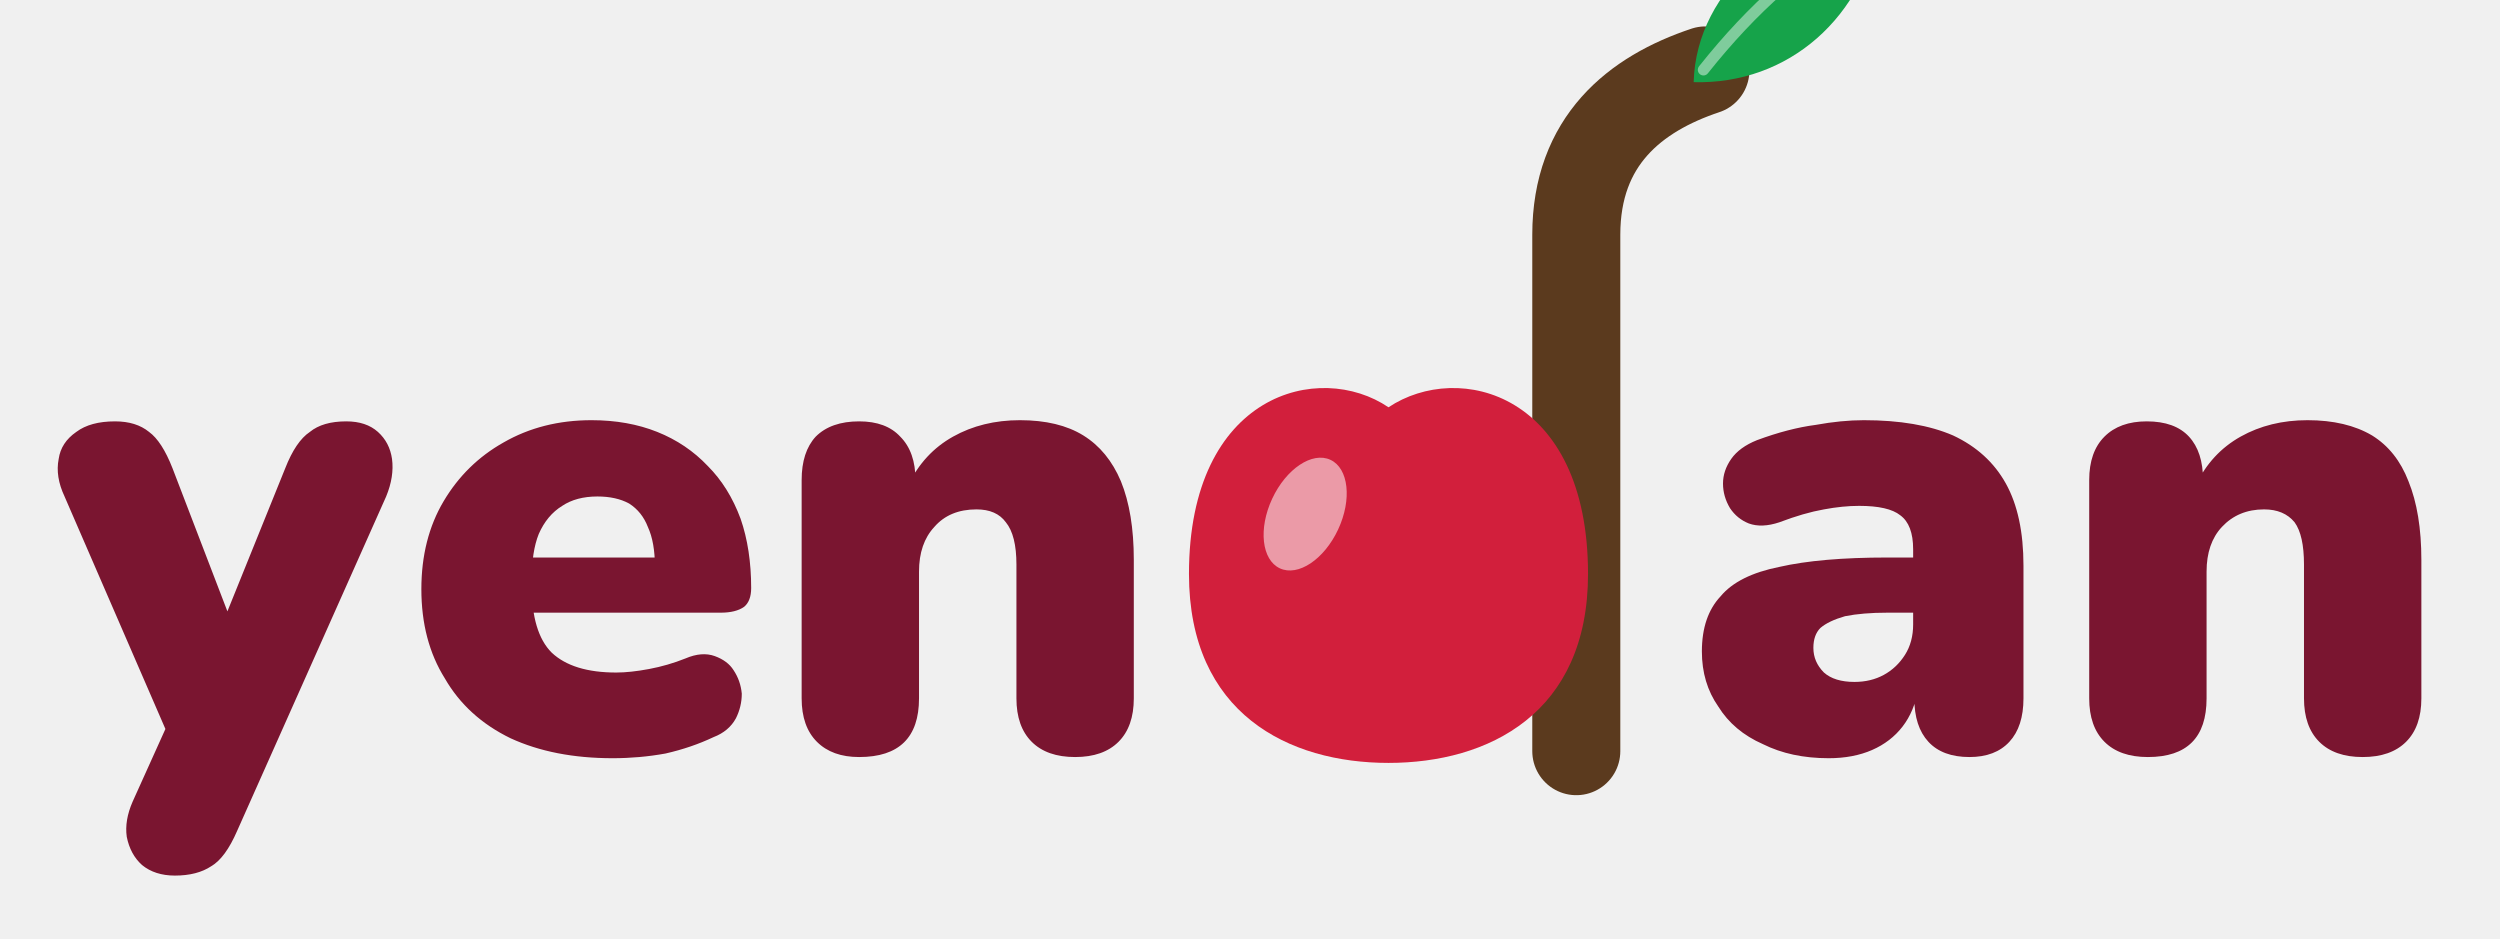
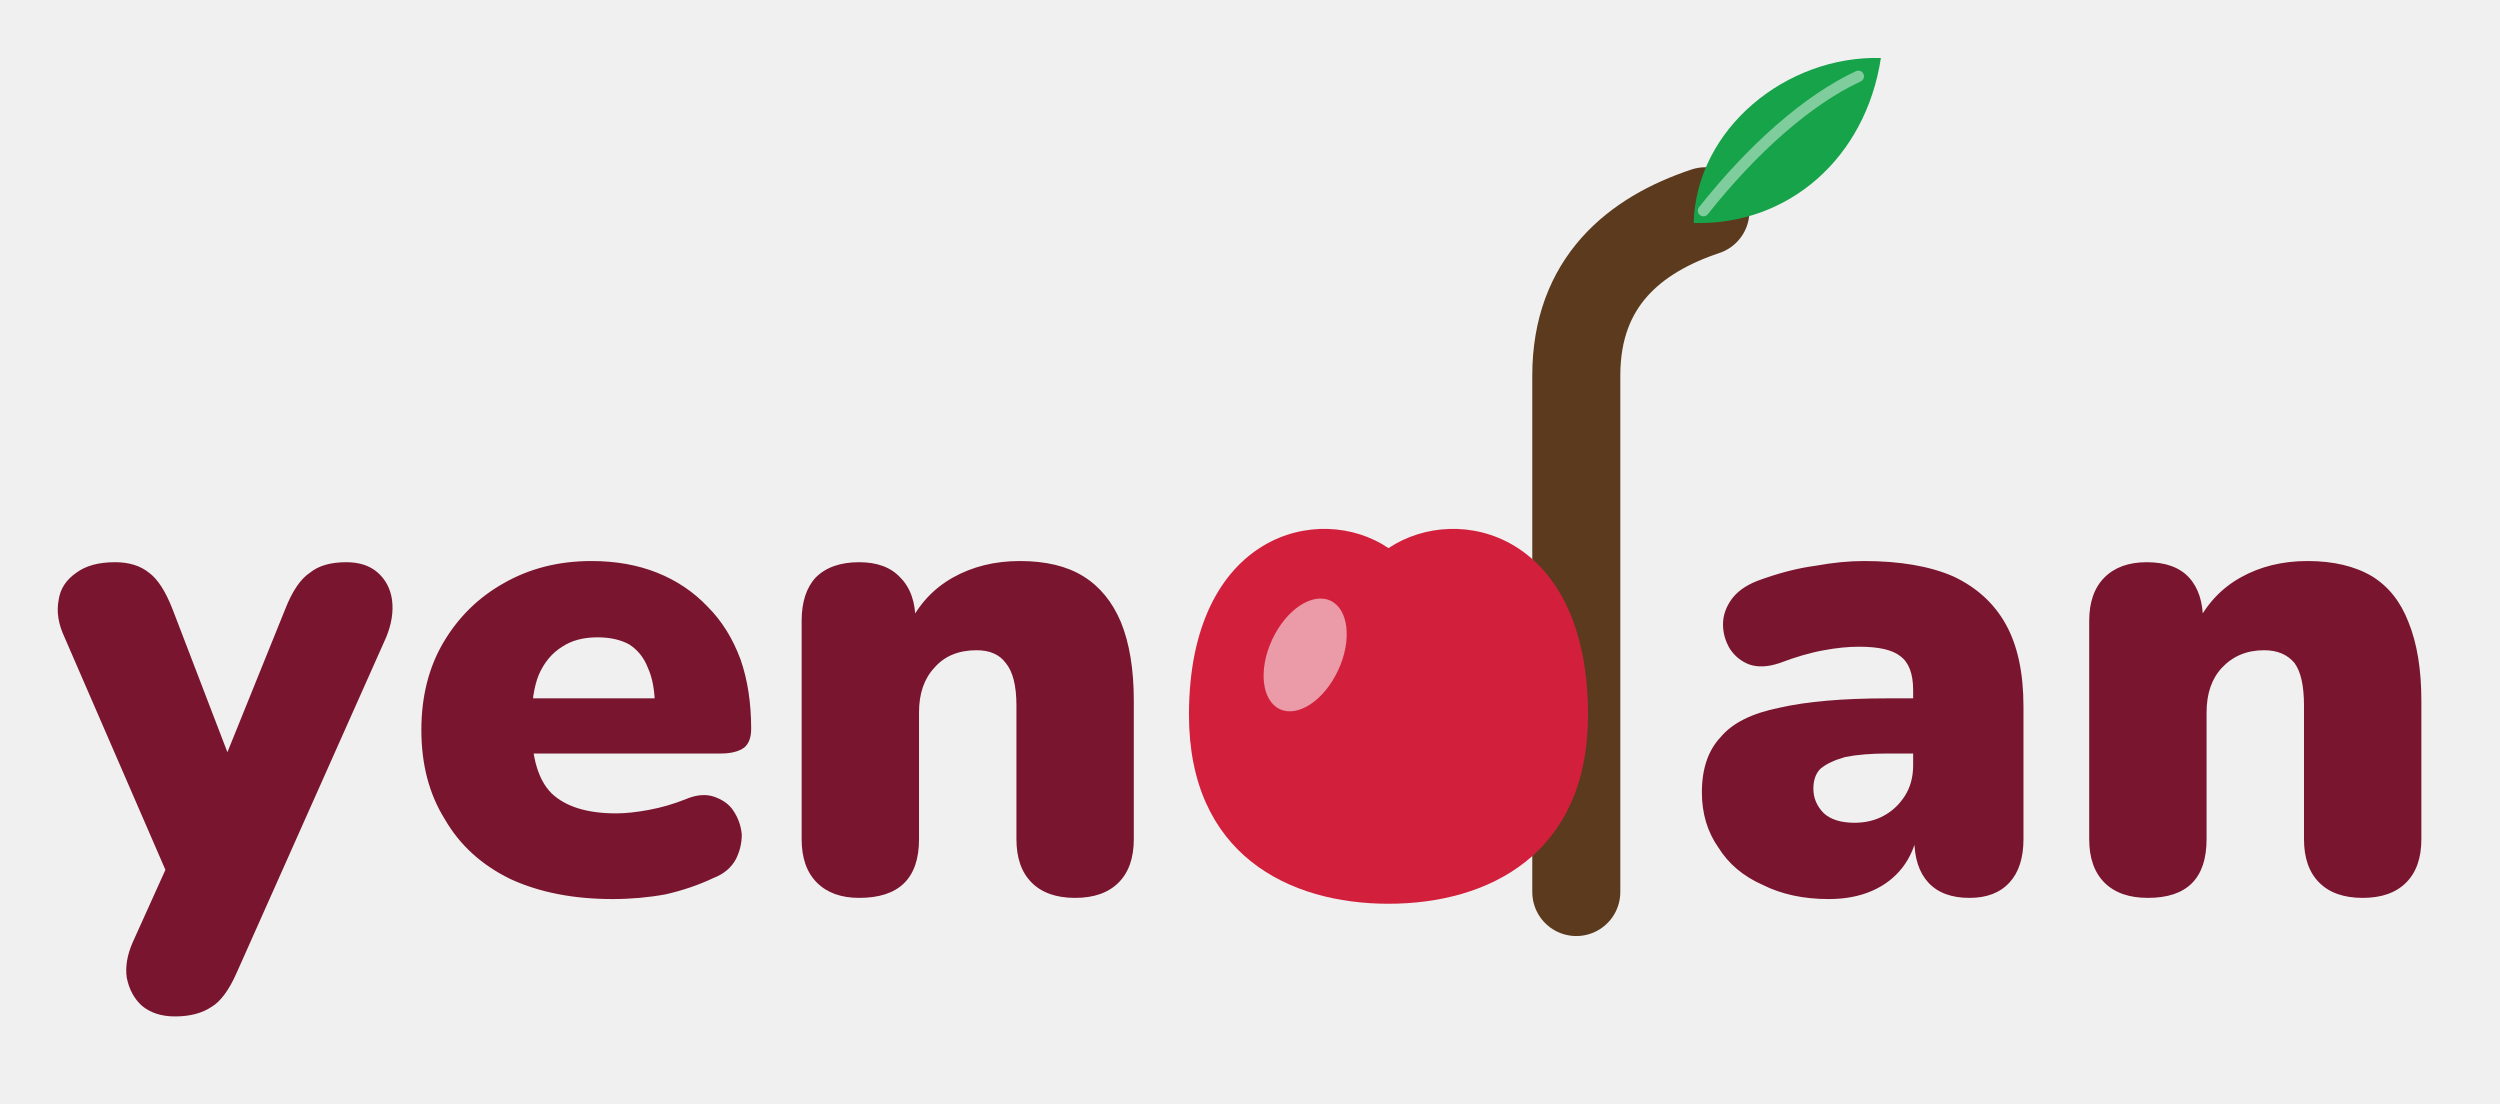
- <svg xmlns="http://www.w3.org/2000/svg" viewBox="0 0 213 80" role="img" aria-label="yendan">
+ <svg xmlns="http://www.w3.org/2000/svg" viewBox="0 -12 213 94" role="img" aria-label="yendan">
  <path d="M14.9 74.6Q13.2 74.6 12.1 73.7Q11.1 72.8 10.8 71.3Q10.6 69.9 11.3 68.3L15 60.1V64.2L5.5 42.3Q4.7 40.6 5 39.1Q5.2 37.7 6.5 36.8Q7.7 35.9 9.8 35.9Q11.6 35.9 12.7 36.8Q13.8 37.6 14.7 39.9L20.3 54.5H18.4L24.3 39.9Q25.2 37.6 26.4 36.8Q27.5 35.9 29.5 35.9Q31.2 35.9 32.2 36.8Q33.2 37.7 33.4 39.1Q33.6 40.6 32.9 42.3L20.2 70.8Q19.2 73.1 18 73.8Q16.8 74.6 14.9 74.6ZM52.2 64.6Q47.2 64.6 43.5 62.9Q39.8 61.1 37.9 57.8Q35.9 54.6 35.9 50.2Q35.9 45.9 37.8 42.7Q39.7 39.5 42.9 37.7Q46.2 35.8 50.4 35.8Q53.5 35.8 56 36.8Q58.5 37.8 60.3 39.7Q62.1 41.5 63.1 44.2Q64 46.8 64 50.1Q64 51.2 63.4 51.7Q62.7 52.2 61.4 52.2H44.3V47.5H56.7L55.8 48.3Q55.8 46.2 55.2 44.9Q54.7 43.6 53.6 42.9Q52.5 42.3 50.9 42.3Q49.1 42.3 47.9 43.1Q46.6 43.9 45.9 45.5Q45.3 47 45.3 49.4V49.9Q45.3 53.9 47 55.6Q48.8 57.3 52.5 57.3Q53.7 57.3 55.3 57Q56.9 56.7 58.4 56.1Q59.8 55.5 60.9 55.9Q62 56.3 62.5 57.1Q63.1 58 63.2 59.1Q63.2 60.2 62.7 61.2Q62.1 62.3 60.8 62.8Q58.9 63.7 56.7 64.2Q54.5 64.6 52.2 64.6ZM73.2 64.5Q70.9 64.5 69.6 63.2Q68.3 61.9 68.3 59.5V40.9Q68.3 38.5 69.5 37.2Q70.8 35.9 73.2 35.9Q75.5 35.9 76.7 37.2Q78 38.5 78 40.9V43.6L77.4 41.3Q78.7 38.6 81.2 37.2Q83.7 35.8 86.9 35.8Q90.2 35.8 92.3 37.1Q94.4 38.4 95.5 41Q96.6 43.7 96.6 47.7V59.5Q96.6 61.9 95.3 63.2Q94 64.5 91.6 64.5Q89.2 64.5 87.9 63.2Q86.6 61.9 86.6 59.5V48.1Q86.6 45.6 85.7 44.5Q84.9 43.4 83.2 43.4Q80.9 43.4 79.6 44.9Q78.3 46.3 78.3 48.7V59.5Q78.3 64.5 73.2 64.5Z" fill="#7A1530" />
  <path d="M134.3 64V20C134.3 12 139.3 8 145.3 6" stroke="#5B3A1E" stroke-width="7.5" fill="none" stroke-linecap="round" />
  <path transform="translate(144.3 7) rotate(-25) scale(0.6)" d="M0 0C6 -12 22 -16 34 -10C26 2 12 6 0 0Z" fill="#16A34A" />
  <path transform="translate(144.3 7) rotate(-25) scale(0.6)" d="M2 -1C12 -6 22 -9 30 -9" stroke="#fff" stroke-opacity=".45" stroke-width="1.6" fill="none" stroke-linecap="round" />
  <path d="M118.3 34.7C124.3 30.7 135.3 33.5 135.3 48.9C135.3 60.8 126.8 65 118.3 65C109.8 65 101.3 60.8 101.3 48.9C101.3 33.5 112.4 30.7 118.3 34.7Z" fill="#D21F3C" />
  <ellipse cx="111.2" cy="43.8" rx="3.1" ry="5.1" transform="rotate(25 111.2 43.8)" fill="#fff" fill-opacity=".55" />
  <path d="M155.8 64.6Q152.6 64.6 150.2 63.4Q147.7 62.3 146.4 60.2Q145 58.2 145 55.5Q145 52.5 146.6 50.8Q148.1 49 151.6 48.3Q155.1 47.5 160.8 47.5H163.9V52.2H160.8Q158.7 52.2 157.2 52.5Q155.8 52.9 155.1 53.5Q154.5 54.1 154.5 55.2Q154.5 56.4 155.4 57.3Q156.3 58.1 158 58.1Q159.4 58.1 160.5 57.5Q161.6 56.9 162.3 55.8Q163 54.7 163 53.2V46.8Q163 44.7 161.9 43.9Q160.9 43.1 158.4 43.1Q157 43.1 155.4 43.4Q153.7 43.7 151.6 44.5Q150.1 45 149 44.6Q148 44.2 147.4 43.3Q146.8 42.3 146.8 41.2Q146.8 40.1 147.5 39.1Q148.2 38.1 149.7 37.5Q152.4 36.5 154.7 36.2Q156.9 35.8 158.8 35.8Q163.4 35.8 166.4 37.1Q169.4 38.5 170.9 41.2Q172.4 43.9 172.4 48.2V59.5Q172.4 61.9 171.2 63.2Q170 64.5 167.8 64.5Q165.5 64.5 164.3 63.2Q163.1 61.9 163.1 59.5V58L163.4 58.8Q163.1 60.6 162.1 61.9Q161.1 63.2 159.5 63.9Q157.9 64.6 155.8 64.6ZM183 64.5Q180.6 64.5 179.3 63.2Q178 61.9 178 59.5V40.9Q178 38.5 179.3 37.2Q180.6 35.9 182.9 35.9Q185.3 35.9 186.5 37.2Q187.7 38.5 187.7 40.9V43.6L187.1 41.3Q188.4 38.6 190.9 37.2Q193.4 35.8 196.6 35.8Q199.9 35.8 202.1 37.1Q204.2 38.4 205.2 41Q206.3 43.7 206.3 47.7V59.5Q206.3 61.9 205 63.2Q203.7 64.5 201.3 64.5Q198.9 64.5 197.6 63.2Q196.3 61.9 196.3 59.5V48.1Q196.3 45.6 195.5 44.5Q194.6 43.4 192.9 43.4Q190.7 43.4 189.3 44.9Q188 46.3 188 48.7V59.5Q188 64.5 183 64.5Z" fill="#7A1530" />
</svg>
